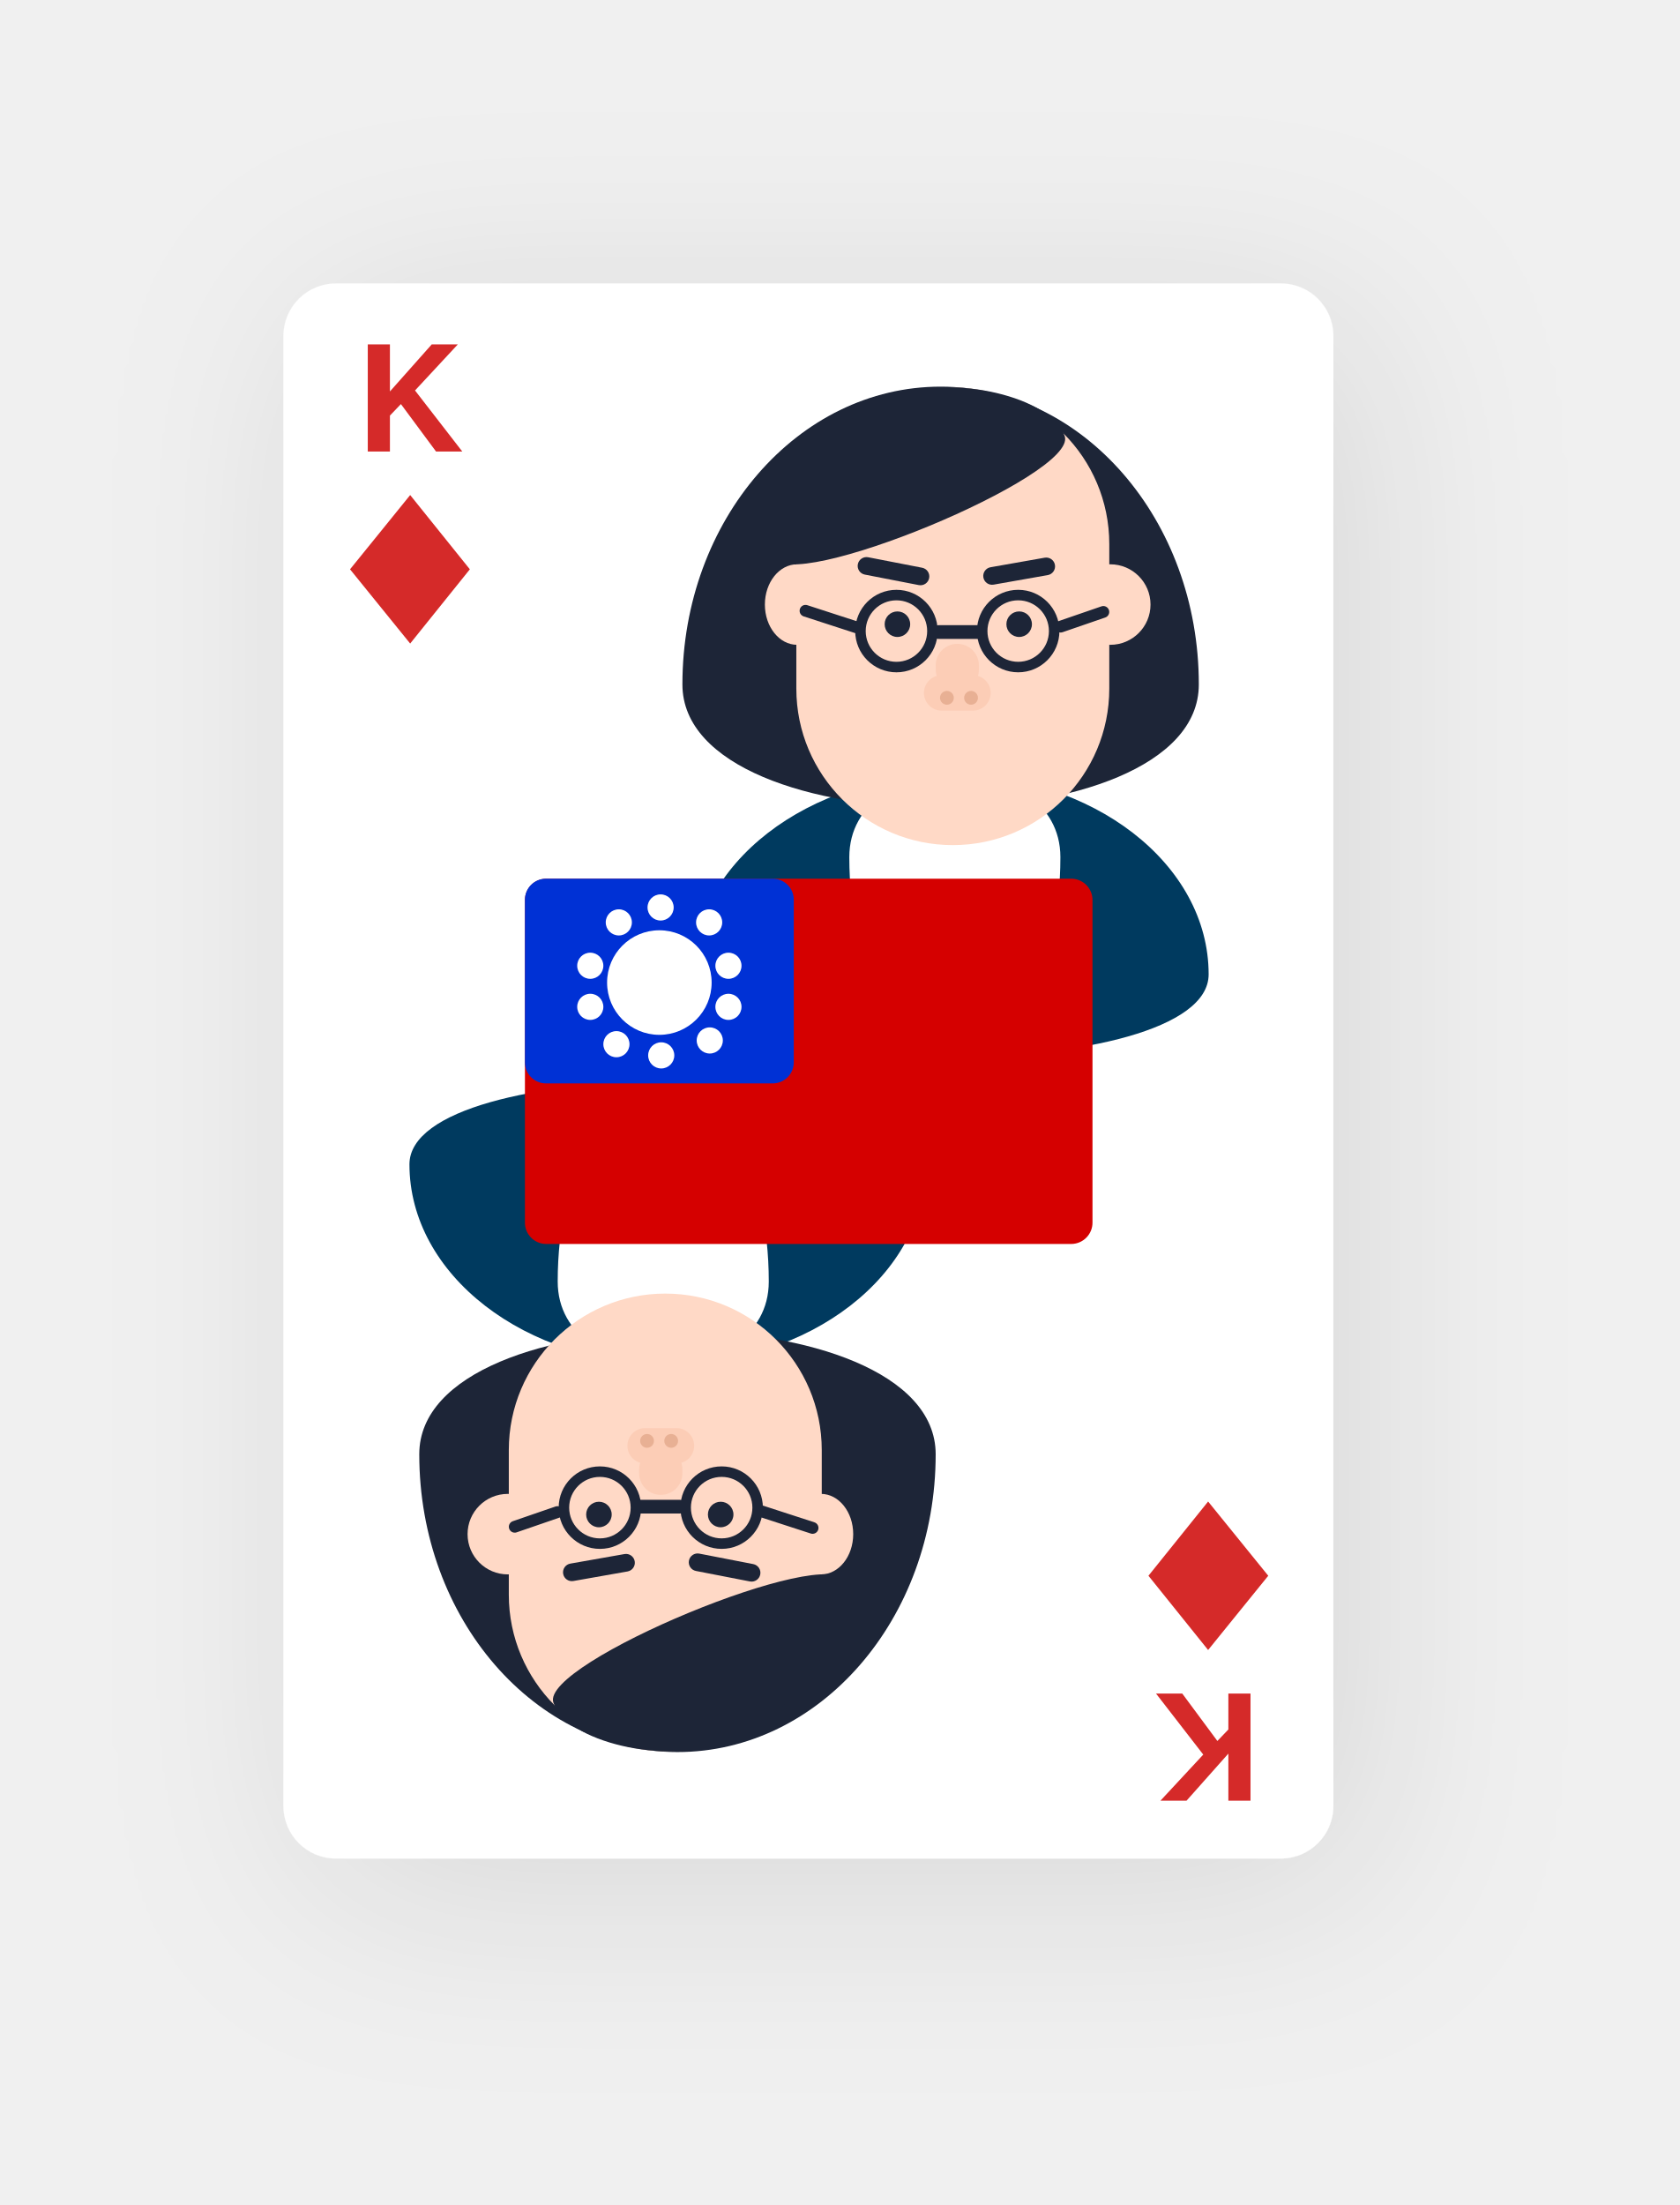
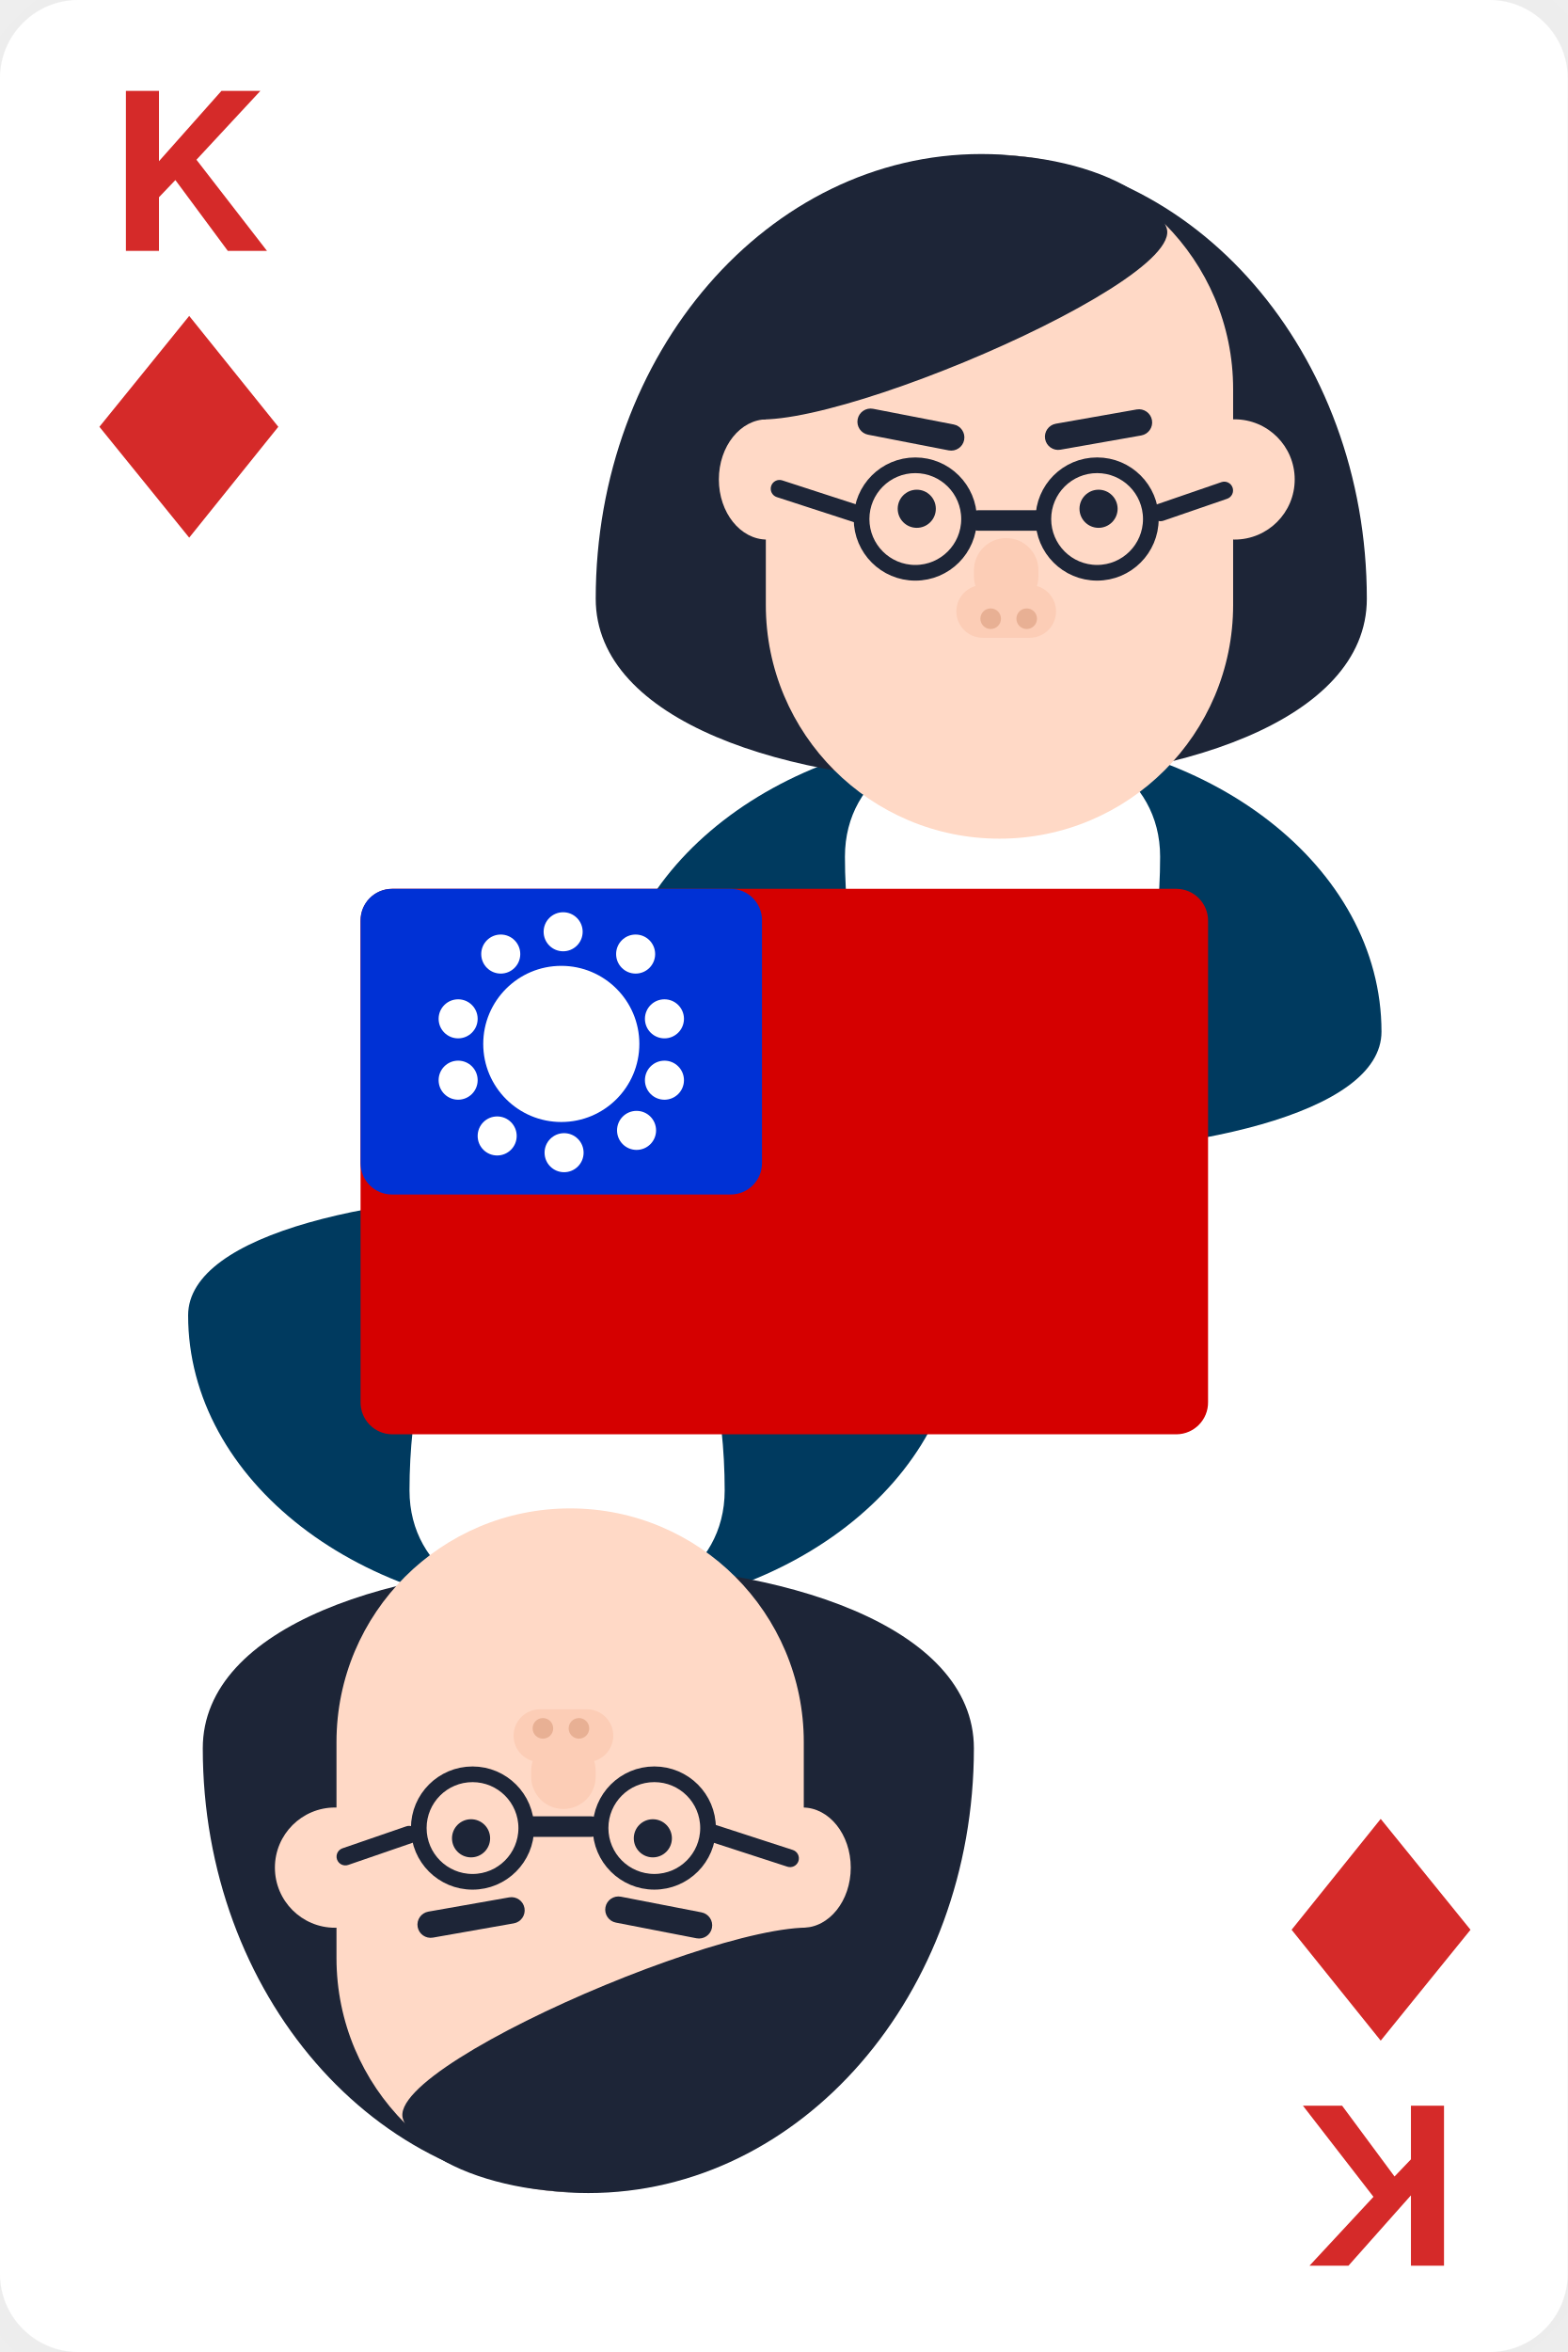
- <svg xmlns="http://www.w3.org/2000/svg" viewBox="0 0 160 210">
+ <svg xmlns="http://www.w3.org/2000/svg" viewBox="0 0 100 150">
  <defs>
    <style>
      .cls-1 {
        fill: #fff;
      }

      .cls-2, .cls-3 {
        fill: #d52a29;
      }

      .cls-2 {
        font-size: 14px;
        font-family: HelveticaNeue-Bold, Helvetica Neue;
        font-weight: 700;
      }

      .cls-4 {
        fill: #003a5f;
      }

      .cls-5 {
        fill: #1d2537;
      }

      .cls-6 {
        fill: #ffd9c6;
      }

      .cls-13, .cls-7 {
        fill: none;
      }

      .cls-7 {
        stroke: #1d2537;
      }

      .cls-8 {
        fill: #fccdb6;
      }

      .cls-9 {
        fill: #e8b094;
      }

      .cls-10 {
        fill: #d50000;
      }

      .cls-11 {
        fill: #0031d5;
      }

      .cls-12 {
        stroke: none;
      }

      .cls-14 {
        filter: url(#Rectangle_1);
      }
    </style>
-     <filter id="Rectangle_1" x="0" y="0" width="160" height="210" filterUnits="userSpaceOnUse">
+     <filter id="Rectangle_1" x="0" y="0" width="100" height="150" filterUnits="userSpaceOnUse">
      <feOffset dx="3" dy="3" input="SourceAlpha" />
      <feGaussianBlur stdDeviation="10" result="blur" />
      <feFlood flood-opacity="0.102" />
      <feComposite operator="in" in2="blur" />
      <feComposite in="SourceGraphic" />
    </filter>
  </defs>
  <g id="Group_286" data-name="Group 286" transform="translate(-1561 -532)">
    <g id="Group_205" data-name="Group 205" transform="translate(1331 315)">
      <g id="Symbol_5_294" data-name="Symbol 5 – 294" transform="translate(117)">
        <g class="cls-14" transform="matrix(1, 0, 0, 1, 113, 217)">
-           <rect id="Rectangle_1-2" data-name="Rectangle 1" class="cls-1" width="100" height="150" rx="5" transform="translate(27 27)" />
+           <rect id="Rectangle_1-2" data-name="Rectangle 1" class="cls-1" width="100" height="150" rx="5" />
        </g>
      </g>
-       <g id="Group_10" data-name="Group 10" transform="translate(2 -3)">
+       <g id="Group_10" data-name="Group 10" transform="translate(-25 -30)">
        <text id="K" class="cls-2" transform="translate(262 263)">
          <tspan x="0" y="0">K</tspan>
        </text>
        <g id="Symbol_2_133" data-name="Symbol 2 – 133" transform="translate(-177.159 -105)">
          <path id="Path_3" data-name="Path 3" class="cls-3" d="M-4.7-2.55l4.519-.473L4.351-3.5l-.981,9.02-9.019.98Z" transform="translate(443.626 377.699) rotate(-45)" />
        </g>
      </g>
-       <g id="Group_11" data-name="Group 11" transform="translate(612.142 641.291) rotate(180)">
+       <g id="Group_11" data-name="Group 11" transform="translate(585.142 614.291) rotate(180)">
        <text id="K-2" data-name="K" class="cls-2" transform="translate(262 263)">
          <tspan x="0" y="0">K</tspan>
        </text>
        <g id="Symbol_2_134" data-name="Symbol 2 – 134" transform="translate(-177.159 -105)">
          <path id="Path_3-2" data-name="Path 3" class="cls-3" d="M-4.7-2.55l4.519-.473L4.351-3.5l-.981,9.02-9.019.98Z" transform="translate(443.626 377.699) rotate(-45)" />
        </g>
      </g>
    </g>
-     <g id="Group_285" data-name="Group 285" transform="translate(1473 485.686)">
+     <g id="Group_285" data-name="Group 285" transform="translate(1446 458.686)">
      <g id="Group_81" data-name="Group 81" transform="translate(18.379 -7)">
        <path id="Path_34" data-name="Path 34" class="cls-4" d="M49.188,7.889c0,10.518-11.011,19.045-24.594,19.045S0,18.407,0,7.889,49.188-2.63,49.188,7.889Z" transform="translate(184.744 154) rotate(180)" />
        <path id="Path_35" data-name="Path 35" class="cls-1" d="M20.105,77.3c0,10.518-4.5,19.045-10.053,19.045S0,87.823,0,77.3,20.105,66.786,20.105,77.3Z" transform="translate(150.518 57.65)" />
        <path id="Path_19" data-name="Path 19" class="cls-5" d="M49.188,11.748c0,15.664-11.011,28.363-24.594,28.363S0,27.413,0,11.748,49.188-3.916,49.188,11.748Z" transform="translate(183.809 130.248) rotate(180)" />
        <rect id="Rectangle_7" data-name="Rectangle 7" class="cls-6" width="29.808" height="43.577" rx="14.904" transform="translate(145.472 90.224)" />
        <ellipse id="Ellipse_6" data-name="Ellipse 6" class="cls-6" cx="3.071" cy="3.834" rx="3.071" ry="3.834" transform="translate(142.476 107.057)" />
        <circle id="Ellipse_7" data-name="Ellipse 7" class="cls-6" cx="3.834" cy="3.834" r="3.834" transform="translate(171.54 107.057)" />
        <path id="Path_21" data-name="Path 21" class="cls-5" d="M29.936,2.223c0,3.971-9.354,10.84-15.62,10.84S0,8,0,4.033,29.936-1.748,29.936,2.223Z" transform="matrix(-0.946, 0.326, -0.326, -0.946, 172.35, 98.666)" />
        <g id="Group_70" data-name="Group 70" transform="translate(151.079 106.225)">
          <g id="Ellipse_13" data-name="Ellipse 13" class="cls-7" transform="translate(0 3.263)">
            <circle class="cls-12" cx="3.928" cy="3.928" r="3.928" />
            <circle class="cls-13" cx="3.928" cy="3.928" r="3.428" />
          </g>
          <rect id="Rectangle_17" data-name="Rectangle 17" class="cls-5" width="6.92" height="1.683" rx="0.842" transform="translate(0.411 0) rotate(11)" />
          <circle id="Ellipse_14" data-name="Ellipse 14" class="cls-5" cx="1.216" cy="1.216" r="1.216" transform="translate(2.805 5.32)" />
        </g>
        <g id="Group_71" data-name="Group 71" transform="translate(158.373 106.281)">
          <g id="Ellipse_13-2" data-name="Ellipse 13" class="cls-7" transform="translate(4.302 3.206)">
            <circle class="cls-12" cx="3.928" cy="3.928" r="3.928" />
            <circle class="cls-13" cx="3.928" cy="3.928" r="3.428" />
          </g>
          <rect id="Rectangle_17-2" data-name="Rectangle 17" class="cls-5" width="6.92" height="1.683" rx="0.842" transform="translate(4.769 1.202) rotate(-10)" />
          <rect id="Rectangle_28" data-name="Rectangle 28" class="cls-5" width="5.05" height="1.309" rx="0.655" transform="translate(0 6.573)" />
          <circle id="Ellipse_14-2" data-name="Ellipse 14" class="cls-5" cx="1.216" cy="1.216" r="1.216" transform="translate(7.107 5.264)" />
        </g>
        <rect id="Rectangle_26" data-name="Rectangle 26" class="cls-5" width="6.359" height="1.122" rx="0.561" transform="matrix(0.951, 0.309, -0.309, 0.951, 145.985, 110.777)" />
        <rect id="Rectangle_27" data-name="Rectangle 27" class="cls-5" width="5.424" height="1.122" rx="0.561" transform="translate(169.934 112.646) rotate(-19)" />
        <g id="Group_74" data-name="Group 74" transform="translate(157.625 114.631)">
          <rect id="Rectangle_18" data-name="Rectangle 18" class="cls-8" width="6.359" height="3.366" rx="1.683" transform="translate(0 2.992)" />
          <rect id="Rectangle_33" data-name="Rectangle 33" class="cls-8" width="4.115" height="4.489" rx="2.057" transform="translate(1.122 0)" />
          <rect id="Rectangle_31" data-name="Rectangle 31" class="cls-9" width="1.313" height="1.313" rx="0.656" transform="translate(3.831 4.485)" />
          <rect id="Rectangle_32" data-name="Rectangle 32" class="cls-9" width="1.313" height="1.313" rx="0.656" transform="translate(1.533 4.485)" />
        </g>
      </g>
      <g id="Group_82" data-name="Group 82" transform="translate(311.744 303.314) rotate(180)">
        <path id="Path_34-2" data-name="Path 34" class="cls-4" d="M49.188,7.889c0,10.518-11.011,19.045-24.594,19.045S0,18.407,0,7.889,49.188-2.63,49.188,7.889Z" transform="translate(184.744 154) rotate(180)" />
        <path id="Path_35-2" data-name="Path 35" class="cls-1" d="M20.105,77.3c0,10.518-4.5,19.045-10.053,19.045S0,87.823,0,77.3,20.105,66.786,20.105,77.3Z" transform="translate(150.518 57.65)" />
        <path id="Path_19-2" data-name="Path 19" class="cls-5" d="M49.188,11.748c0,15.664-11.011,28.363-24.594,28.363S0,27.413,0,11.748,49.188-3.916,49.188,11.748Z" transform="translate(183.809 130.248) rotate(180)" />
        <rect id="Rectangle_7-2" data-name="Rectangle 7" class="cls-6" width="29.808" height="43.577" rx="14.904" transform="translate(145.472 90.224)" />
        <ellipse id="Ellipse_6-2" data-name="Ellipse 6" class="cls-6" cx="3.071" cy="3.834" rx="3.071" ry="3.834" transform="translate(142.476 107.057)" />
        <circle id="Ellipse_7-2" data-name="Ellipse 7" class="cls-6" cx="3.834" cy="3.834" r="3.834" transform="translate(171.54 107.057)" />
        <path id="Path_21-2" data-name="Path 21" class="cls-5" d="M29.936,2.223c0,3.971-9.354,10.84-15.62,10.84S0,8,0,4.033,29.936-1.748,29.936,2.223Z" transform="matrix(-0.946, 0.326, -0.326, -0.946, 172.35, 98.666)" />
        <g id="Group_70-2" data-name="Group 70" transform="translate(151.079 106.225)">
          <g id="Ellipse_13-3" data-name="Ellipse 13" class="cls-7" transform="translate(0 3.263)">
            <circle class="cls-12" cx="3.928" cy="3.928" r="3.928" />
            <circle class="cls-13" cx="3.928" cy="3.928" r="3.428" />
          </g>
          <rect id="Rectangle_17-3" data-name="Rectangle 17" class="cls-5" width="6.92" height="1.683" rx="0.842" transform="translate(0.411 0) rotate(11)" />
          <circle id="Ellipse_14-3" data-name="Ellipse 14" class="cls-5" cx="1.216" cy="1.216" r="1.216" transform="translate(2.805 5.32)" />
        </g>
        <g id="Group_71-2" data-name="Group 71" transform="translate(158.373 106.281)">
          <g id="Ellipse_13-4" data-name="Ellipse 13" class="cls-7" transform="translate(4.302 3.206)">
            <circle class="cls-12" cx="3.928" cy="3.928" r="3.928" />
            <circle class="cls-13" cx="3.928" cy="3.928" r="3.428" />
          </g>
          <rect id="Rectangle_17-4" data-name="Rectangle 17" class="cls-5" width="6.92" height="1.683" rx="0.842" transform="translate(4.769 1.202) rotate(-10)" />
          <rect id="Rectangle_28-2" data-name="Rectangle 28" class="cls-5" width="5.05" height="1.309" rx="0.655" transform="translate(0 6.573)" />
          <circle id="Ellipse_14-4" data-name="Ellipse 14" class="cls-5" cx="1.216" cy="1.216" r="1.216" transform="translate(7.107 5.264)" />
        </g>
        <rect id="Rectangle_26-2" data-name="Rectangle 26" class="cls-5" width="6.359" height="1.122" rx="0.561" transform="matrix(0.951, 0.309, -0.309, 0.951, 145.985, 110.777)" />
        <rect id="Rectangle_27-2" data-name="Rectangle 27" class="cls-5" width="5.424" height="1.122" rx="0.561" transform="translate(169.934 112.646) rotate(-19)" />
        <g id="Group_74-2" data-name="Group 74" transform="translate(157.625 114.631)">
          <rect id="Rectangle_18-2" data-name="Rectangle 18" class="cls-8" width="6.359" height="3.366" rx="1.683" transform="translate(0 2.992)" />
          <rect id="Rectangle_33-2" data-name="Rectangle 33" class="cls-8" width="4.115" height="4.489" rx="2.057" transform="translate(1.122 0)" />
          <rect id="Rectangle_31-2" data-name="Rectangle 31" class="cls-9" width="1.313" height="1.313" rx="0.656" transform="translate(3.831 4.485)" />
          <rect id="Rectangle_32-2" data-name="Rectangle 32" class="cls-9" width="1.313" height="1.313" rx="0.656" transform="translate(1.533 4.485)" />
        </g>
      </g>
      <g id="Group_88" data-name="Group 88" transform="translate(6.06 4.219)">
        <path id="Path_42" data-name="Path 42" class="cls-10" d="M2,0H52.06a2.03,2.03,0,0,1,2,2.059V32.728a2.03,2.03,0,0,1-2,2.059H2a2.03,2.03,0,0,1-2-2.059V2.059A2.03,2.03,0,0,1,2,0Z" transform="translate(131.94 125.781)" />
        <rect id="Rectangle_35" data-name="Rectangle 35" class="cls-11" width="25.607" height="19.494" rx="2" transform="translate(131.94 125.781)" />
        <circle id="Ellipse_21" data-name="Ellipse 21" class="cls-1" cx="4.979" cy="4.979" r="4.979" transform="translate(139.765 130.693)" />
        <circle id="Ellipse_23" data-name="Ellipse 23" class="cls-1" cx="1.245" cy="1.245" r="1.245" transform="translate(150.079 132.827)" />
        <circle id="Ellipse_24" data-name="Ellipse 24" class="cls-1" cx="1.245" cy="1.245" r="1.245" transform="translate(150.079 136.74)" />
        <circle id="Ellipse_25" data-name="Ellipse 25" class="cls-1" cx="1.245" cy="1.245" r="1.245" transform="translate(148.3 139.941)" />
        <circle id="Ellipse_26" data-name="Ellipse 26" class="cls-1" cx="1.245" cy="1.245" r="1.245" transform="translate(143.677 141.363)" />
        <circle id="Ellipse_22" data-name="Ellipse 22" class="cls-1" cx="1.245" cy="1.245" r="1.245" transform="translate(141.899 142.786) rotate(180)" />
        <circle id="Ellipse_23-2" data-name="Ellipse 23" class="cls-1" cx="1.245" cy="1.245" r="1.245" transform="translate(139.409 139.229) rotate(180)" />
        <circle id="Ellipse_24-2" data-name="Ellipse 24" class="cls-1" cx="1.245" cy="1.245" r="1.245" transform="translate(139.409 135.317) rotate(180)" />
        <circle id="Ellipse_27" data-name="Ellipse 27" class="cls-1" cx="1.245" cy="1.245" r="1.245" transform="translate(143.617 127.274)" />
        <circle id="Ellipse_22-2" data-name="Ellipse 22" class="cls-1" cx="1.245" cy="1.245" r="1.245" transform="translate(148.241 128.696)" />
        <circle id="Ellipse_25-2" data-name="Ellipse 25" class="cls-1" cx="1.245" cy="1.245" r="1.245" transform="translate(142.127 131.186) rotate(180)" />
      </g>
    </g>
  </g>
</svg>
